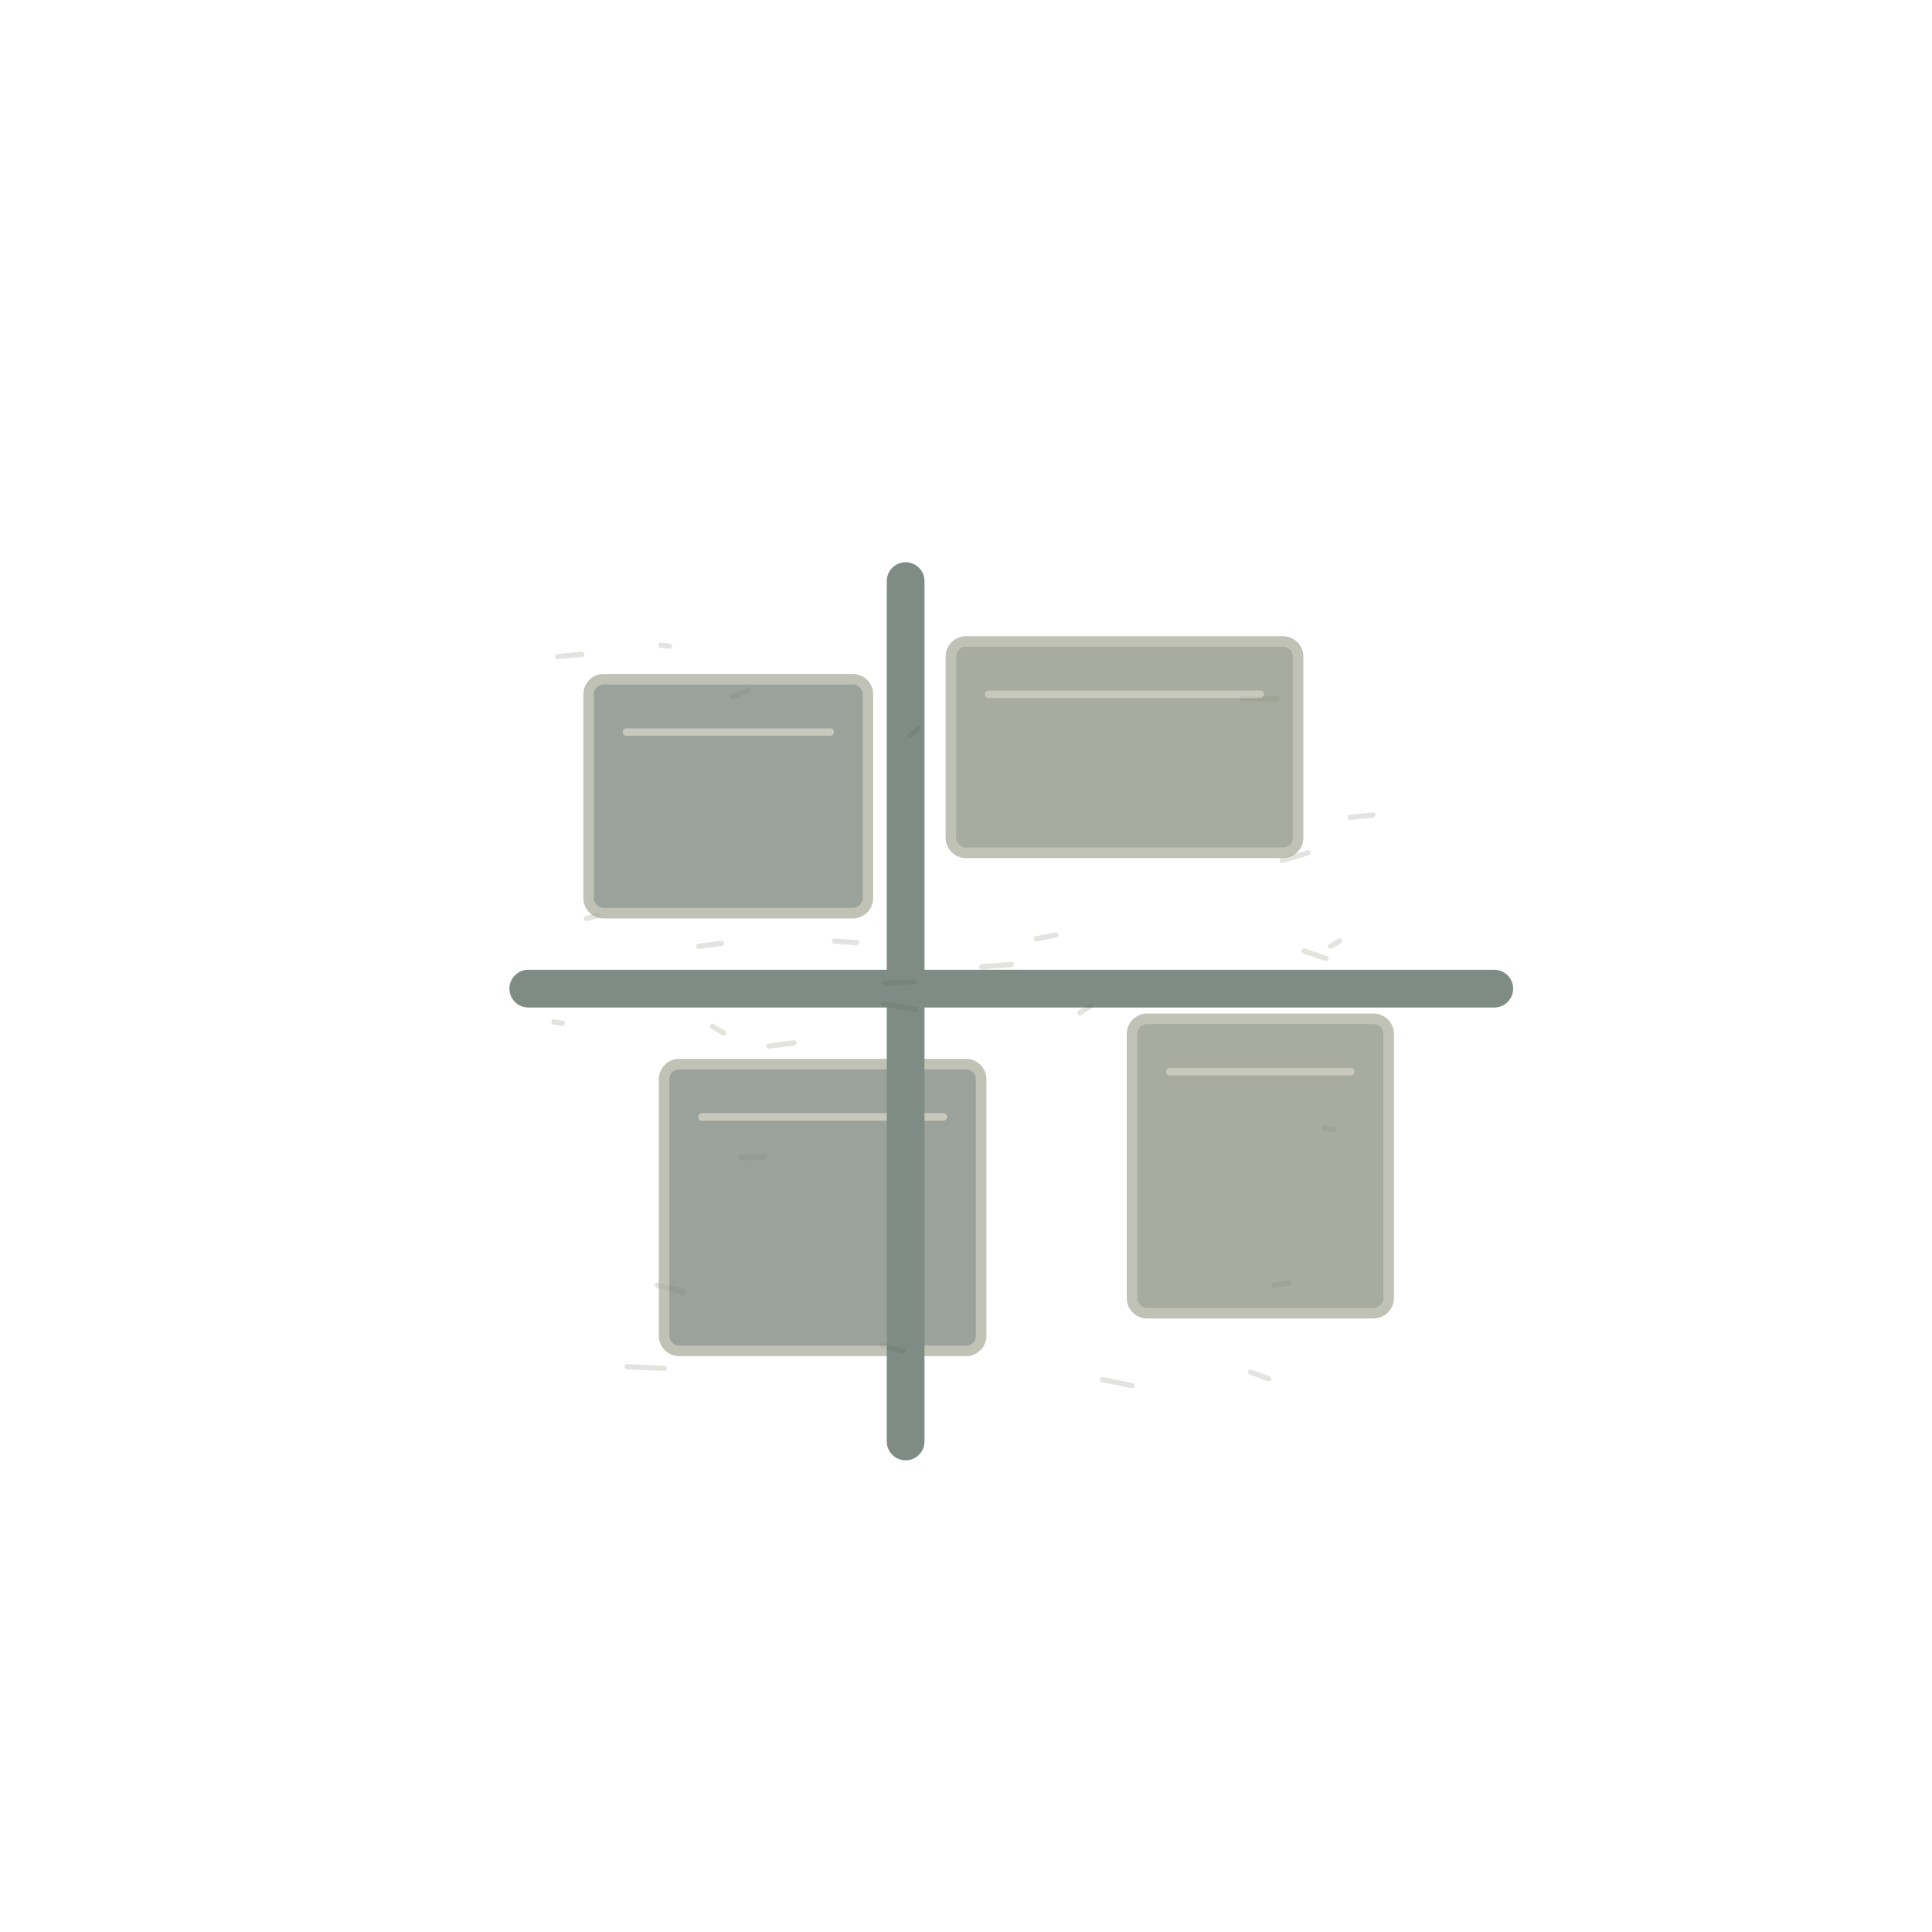
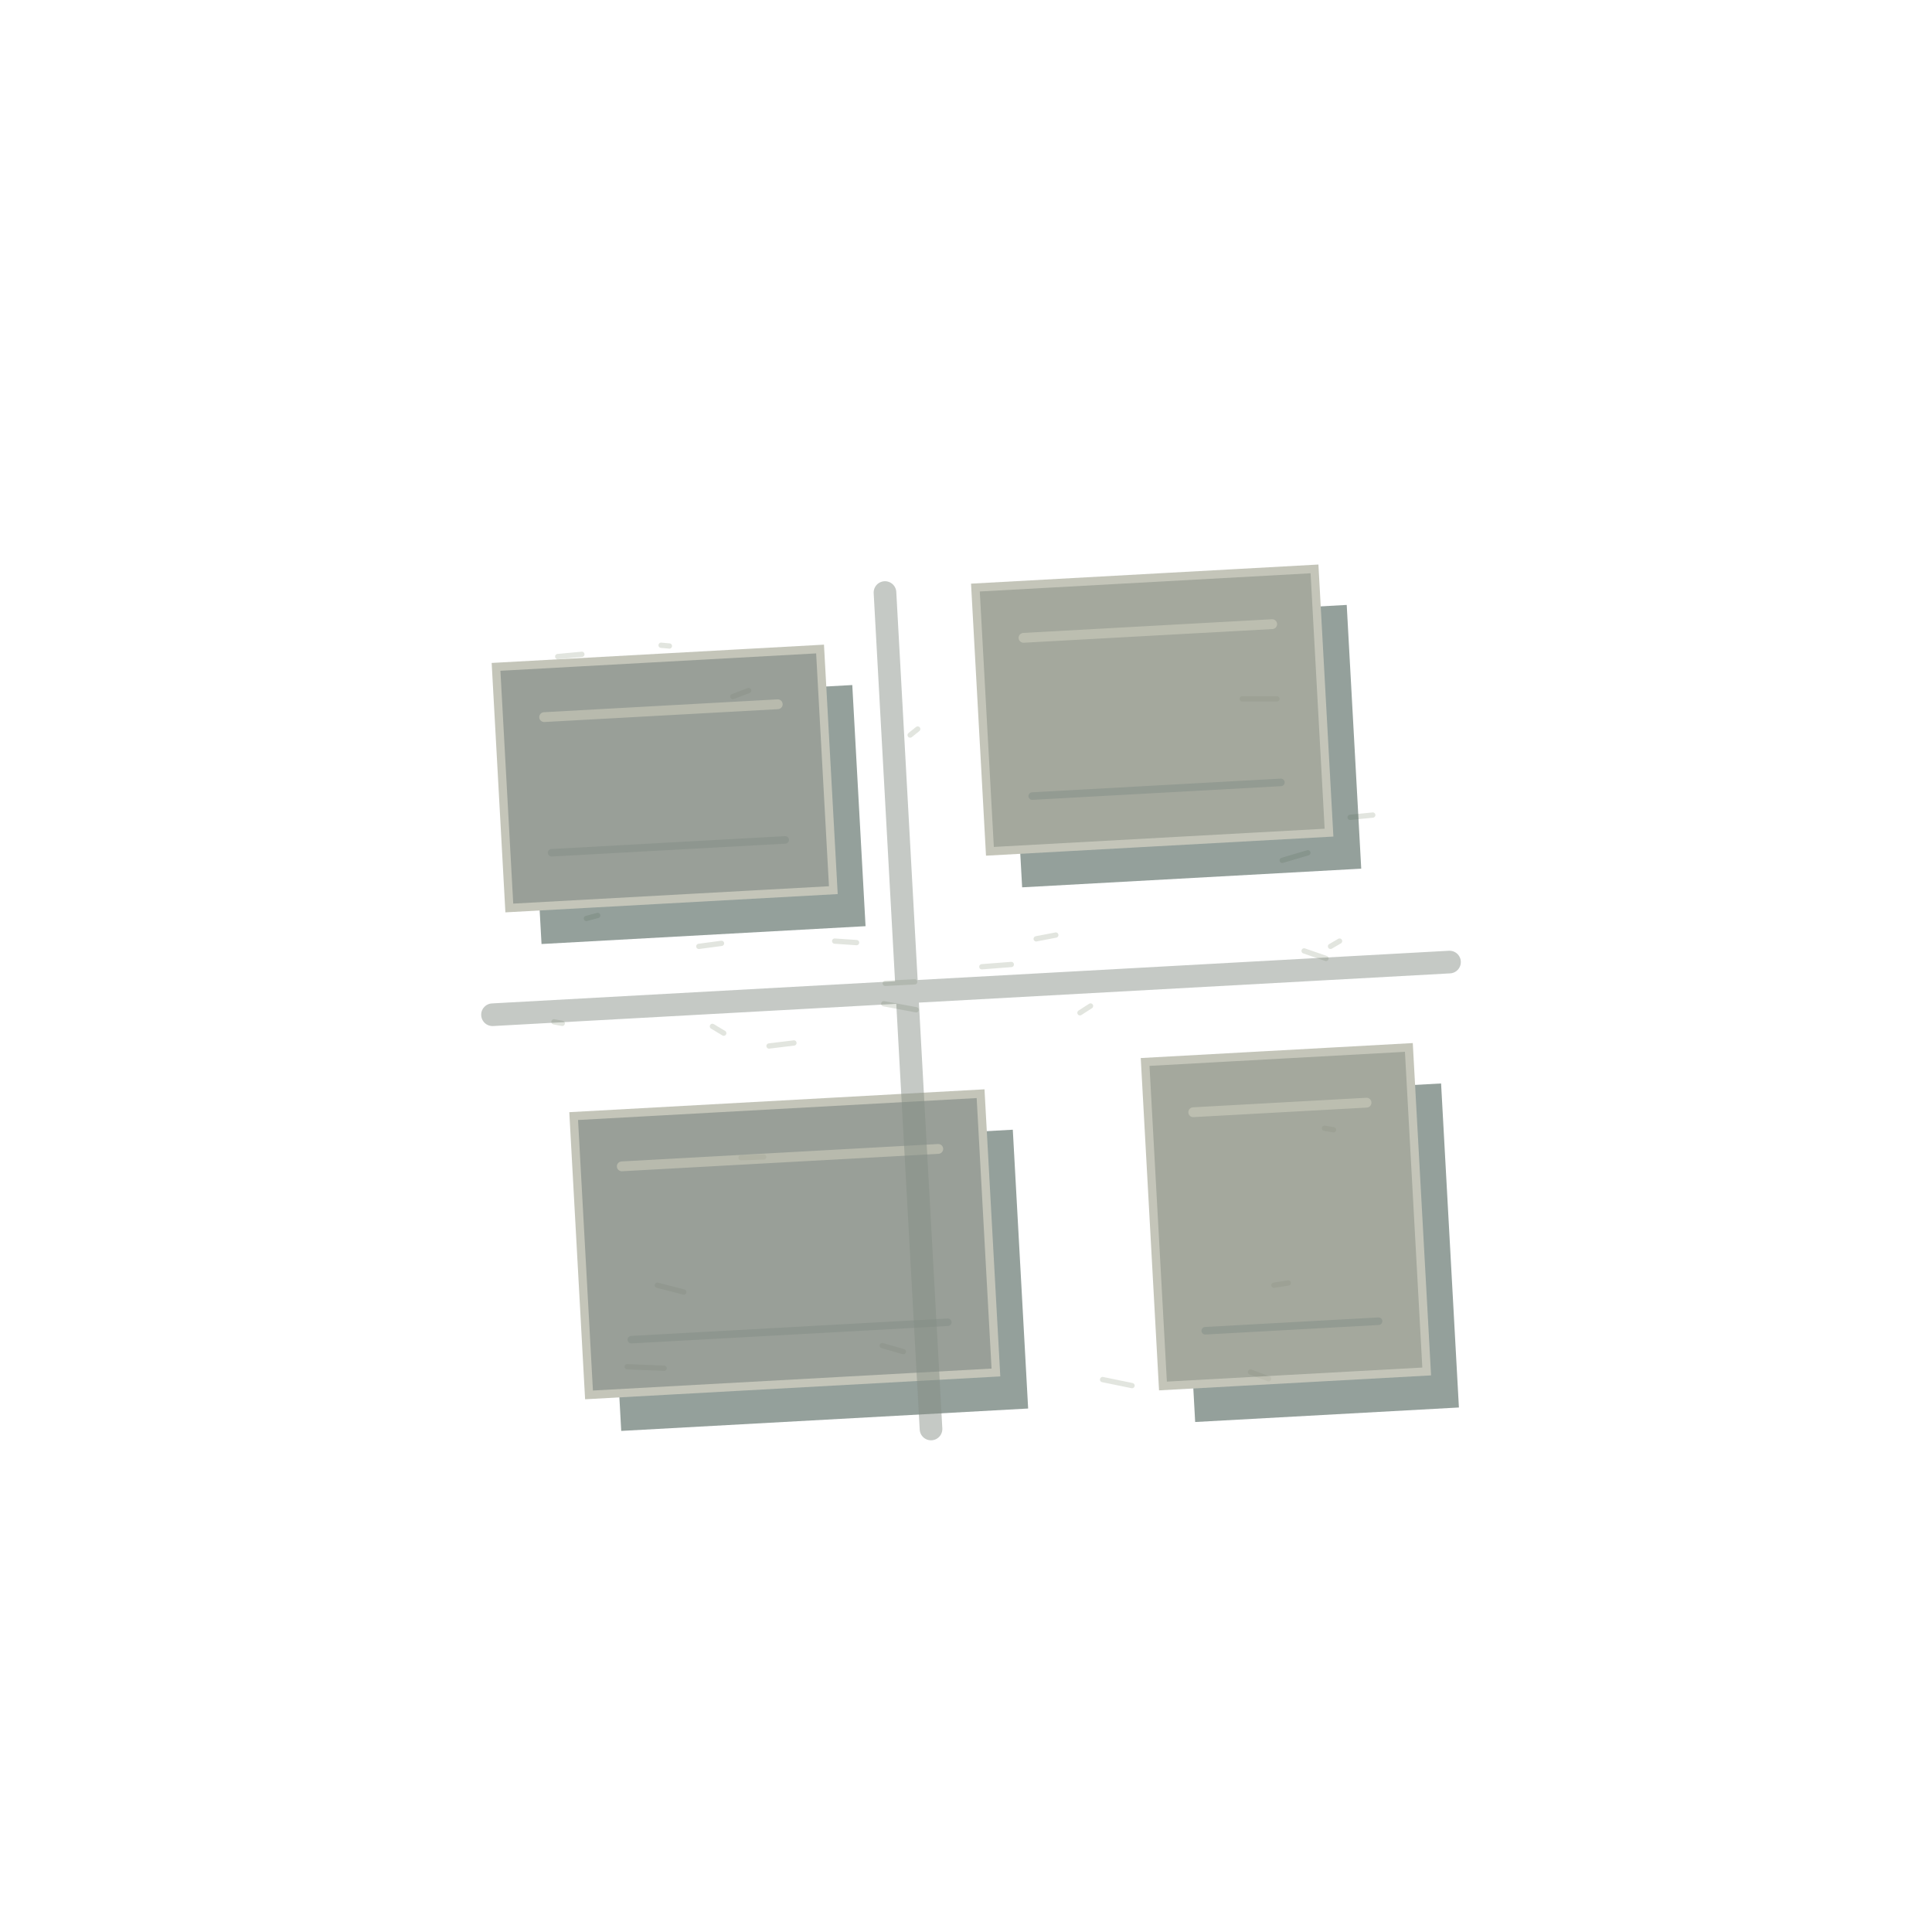
<svg xmlns="http://www.w3.org/2000/svg" viewBox="0 0 256 256" width="256" height="256" role="img" aria-label="urban terrain variant 0">
  <defs>
    <clipPath id="hex">
      <polygon points="128,0 238.851,64 238.851,192 128,256 17.149,192 17.149,64" />
    </clipPath>
  </defs>
  <g clip-path="url(#hex)">
    <path d="M97.1 92.3l2.1 -0.8" fill="none" stroke="#aab4a0" stroke-width="0.7" stroke-linejoin="round" stroke-linecap="round" opacity=".34" />
    <path d="M87.6 85.5l1.1 0.1" fill="none" stroke="#aab4a0" stroke-width="0.7" stroke-linejoin="round" stroke-linecap="round" opacity=".34" />
    <path d="M87.1 170.3l3.5 0.9" fill="none" stroke="#aab4a0" stroke-width="0.7" stroke-linejoin="round" stroke-linecap="round" opacity=".34" />
    <path d="M117.3 130.3l3.9 -0.2" fill="none" stroke="#aab4a0" stroke-width="0.7" stroke-linejoin="round" stroke-linecap="round" opacity=".34" />
    <path d="M143.1 134.2l1.4 -0.9" fill="none" stroke="#aab4a0" stroke-width="0.7" stroke-linejoin="round" stroke-linecap="round" opacity=".34" />
    <path d="M98.2 153.4l3.0 -0.1" fill="none" stroke="#aab4a0" stroke-width="0.7" stroke-linejoin="round" stroke-linecap="round" opacity=".34" />
    <path d="M176.3 125.4l1.2 -0.7" fill="none" stroke="#aab4a0" stroke-width="0.7" stroke-linejoin="round" stroke-linecap="round" opacity=".34" />
    <path d="M137.3 124.4l2.6 -0.5" fill="none" stroke="#aab4a0" stroke-width="0.7" stroke-linejoin="round" stroke-linecap="round" opacity=".34" />
    <path d="M116.9 178.3l2.8 0.8" fill="none" stroke="#aab4a0" stroke-width="0.7" stroke-linejoin="round" stroke-linecap="round" opacity=".34" />
    <path d="M120.6 97.4l1.0 -0.8" fill="none" stroke="#aab4a0" stroke-width="0.7" stroke-linejoin="round" stroke-linecap="round" opacity=".34" />
    <path d="M168.8 170.3l1.9 -0.3" fill="none" stroke="#aab4a0" stroke-width="0.7" stroke-linejoin="round" stroke-linecap="round" opacity=".34" />
    <path d="M73.4 135.4l1.1 0.2" fill="none" stroke="#aab4a0" stroke-width="0.7" stroke-linejoin="round" stroke-linecap="round" opacity=".34" />
    <path d="M172.8 126.0l2.9 1.0" fill="none" stroke="#aab4a0" stroke-width="0.7" stroke-linejoin="round" stroke-linecap="round" opacity=".34" />
    <path d="M92.6 125.4l3.0 -0.4" fill="none" stroke="#aab4a0" stroke-width="0.7" stroke-linejoin="round" stroke-linecap="round" opacity=".34" />
    <path d="M165.7 181.8l2.4 0.9" fill="none" stroke="#aab4a0" stroke-width="0.7" stroke-linejoin="round" stroke-linecap="round" opacity=".34" />
    <path d="M83.1 181.1l4.9 0.2" fill="none" stroke="#aab4a0" stroke-width="0.7" stroke-linejoin="round" stroke-linecap="round" opacity=".34" />
    <path d="M164.6 92.6l4.6 -0.0" fill="none" stroke="#aab4a0" stroke-width="0.7" stroke-linejoin="round" stroke-linecap="round" opacity=".34" />
    <path d="M110.6 124.7l2.9 0.2" fill="none" stroke="#aab4a0" stroke-width="0.7" stroke-linejoin="round" stroke-linecap="round" opacity=".34" />
    <path d="M101.9 138.6l3.3 -0.4" fill="none" stroke="#aab4a0" stroke-width="0.7" stroke-linejoin="round" stroke-linecap="round" opacity=".34" />
    <path d="M94.4 136.0l1.5 0.9" fill="none" stroke="#aab4a0" stroke-width="0.7" stroke-linejoin="round" stroke-linecap="round" opacity=".34" />
    <path d="M146.1 182.8l3.9 0.8" fill="none" stroke="#aab4a0" stroke-width="0.7" stroke-linejoin="round" stroke-linecap="round" opacity=".34" />
    <path d="M117.1 133.0l4.3 0.8" fill="none" stroke="#aab4a0" stroke-width="0.7" stroke-linejoin="round" stroke-linecap="round" opacity=".34" />
    <path d="M130.1 128.1l3.9 -0.3" fill="none" stroke="#aab4a0" stroke-width="0.7" stroke-linejoin="round" stroke-linecap="round" opacity=".34" />
    <path d="M73.9 87.0l3.2 -0.3" fill="none" stroke="#aab4a0" stroke-width="0.7" stroke-linejoin="round" stroke-linecap="round" opacity=".34" />
    <path d="M175.5 149.5l1.2 0.2" fill="none" stroke="#aab4a0" stroke-width="0.7" stroke-linejoin="round" stroke-linecap="round" opacity=".34" />
    <path d="M169.9 114.0l3.4 -1.0" fill="none" stroke="#aab4a0" stroke-width="0.7" stroke-linejoin="round" stroke-linecap="round" opacity=".34" />
    <path d="M77.7 121.7l1.5 -0.4" fill="none" stroke="#aab4a0" stroke-width="0.7" stroke-linejoin="round" stroke-linecap="round" opacity=".34" />
    <path d="M178.9 108.3l3.0 -0.3" fill="none" stroke="#aab4a0" stroke-width="0.7" stroke-linejoin="round" stroke-linecap="round" opacity=".34" />
-     <g opacity=".72">
-       <rect x="78" y="90" width="37" height="31" rx="2" fill="#747e74" stroke="#a7aa98" stroke-width="1.4" />
-       <path d="M83 97h27" fill="none" stroke="#b3b3a2" stroke-width="1" stroke-linejoin="round" stroke-linecap="round" />
-       <rect x="126" y="85" width="46" height="28" rx="2" fill="#858a7c" stroke="#a7aa98" stroke-width="1.4" />
-       <path d="M131 92h36" fill="none" stroke="#b3b3a2" stroke-width="1" stroke-linejoin="round" stroke-linecap="round" />
-       <rect x="88" y="141" width="42" height="38" rx="2" fill="#747e74" stroke="#a7aa98" stroke-width="1.4" />
-       <path d="M93 148h32" fill="none" stroke="#b3b3a2" stroke-width="1" stroke-linejoin="round" stroke-linecap="round" />
-       <rect x="150" y="135" width="34" height="39" rx="2" fill="#858a7c" stroke="#a7aa98" stroke-width="1.4" />
-       <path d="M155 142h24" fill="none" stroke="#b3b3a2" stroke-width="1" stroke-linejoin="round" stroke-linecap="round" />
-       <path d="M120 77v114m-50-60h128" fill="none" stroke="#4d6058" stroke-width="5" stroke-linejoin="round" stroke-linecap="round" />
+     <g transform="rotate(-3.15 128 128)" opacity=".75">
+       <rect x="72" y="90" width="43" height="32" fill="#40554d" opacity=".75" />
+       <rect x="68" y="85" width="43" height="32" fill="#777f75" stroke="#b0b2a2" stroke-width="1.1" />
+       <path d="M74 92h31" fill="none" stroke="#c0bfa9" stroke-width="1.3" stroke-linejoin="round" stroke-linecap="round" opacity=".56" />
+       <path d="M74 110h31" fill="none" stroke="#5b6860" stroke-width="1" stroke-linejoin="round" stroke-linecap="round" opacity=".52" />
+       <rect x="136" y="83" width="45" height="35" fill="#40554d" opacity=".75" />
+       <rect x="132" y="78" width="45" height="35" fill="#858b7c" stroke="#b0b2a2" stroke-width="1.1" />
+       <path d="M138 85h33" fill="none" stroke="#c0bfa9" stroke-width="1.3" stroke-linejoin="round" stroke-linecap="round" opacity=".56" />
+       <path d="M138 106h33" fill="none" stroke="#5b6860" stroke-width="1" stroke-linejoin="round" stroke-linecap="round" opacity=".52" />
+       <rect x="79" y="150" width="54" height="37" fill="#40554d" opacity=".75" />
+       <rect x="75" y="145" width="54" height="37" fill="#777f75" stroke="#b0b2a2" stroke-width="1.1" />
+       <path d="M81 152h42" fill="none" stroke="#c0bfa9" stroke-width="1.3" stroke-linejoin="round" stroke-linecap="round" opacity=".56" />
+       <path d="M81 175h42" fill="none" stroke="#5b6860" stroke-width="1" stroke-linejoin="round" stroke-linecap="round" opacity=".52" />
+       <rect x="155" y="147" width="35" height="43" fill="#40554d" opacity=".75" />
+       <rect x="151" y="142" width="35" height="43" fill="#858b7c" stroke="#b0b2a2" stroke-width="1.1" />
+       <path d="M157 149h23" fill="none" stroke="#c0bfa9" stroke-width="1.3" stroke-linejoin="round" stroke-linecap="round" opacity=".56" />
+       <path d="M157 178h23" fill="none" stroke="#5b6860" stroke-width="1" stroke-linejoin="round" stroke-linecap="round" opacity=".52" />
+       <path d="M120 78v111M65 131h127" fill="none" stroke="#5b685d" stroke-width="3" stroke-linejoin="round" stroke-linecap="round" opacity=".48" />
    </g>
  </g>
</svg>
